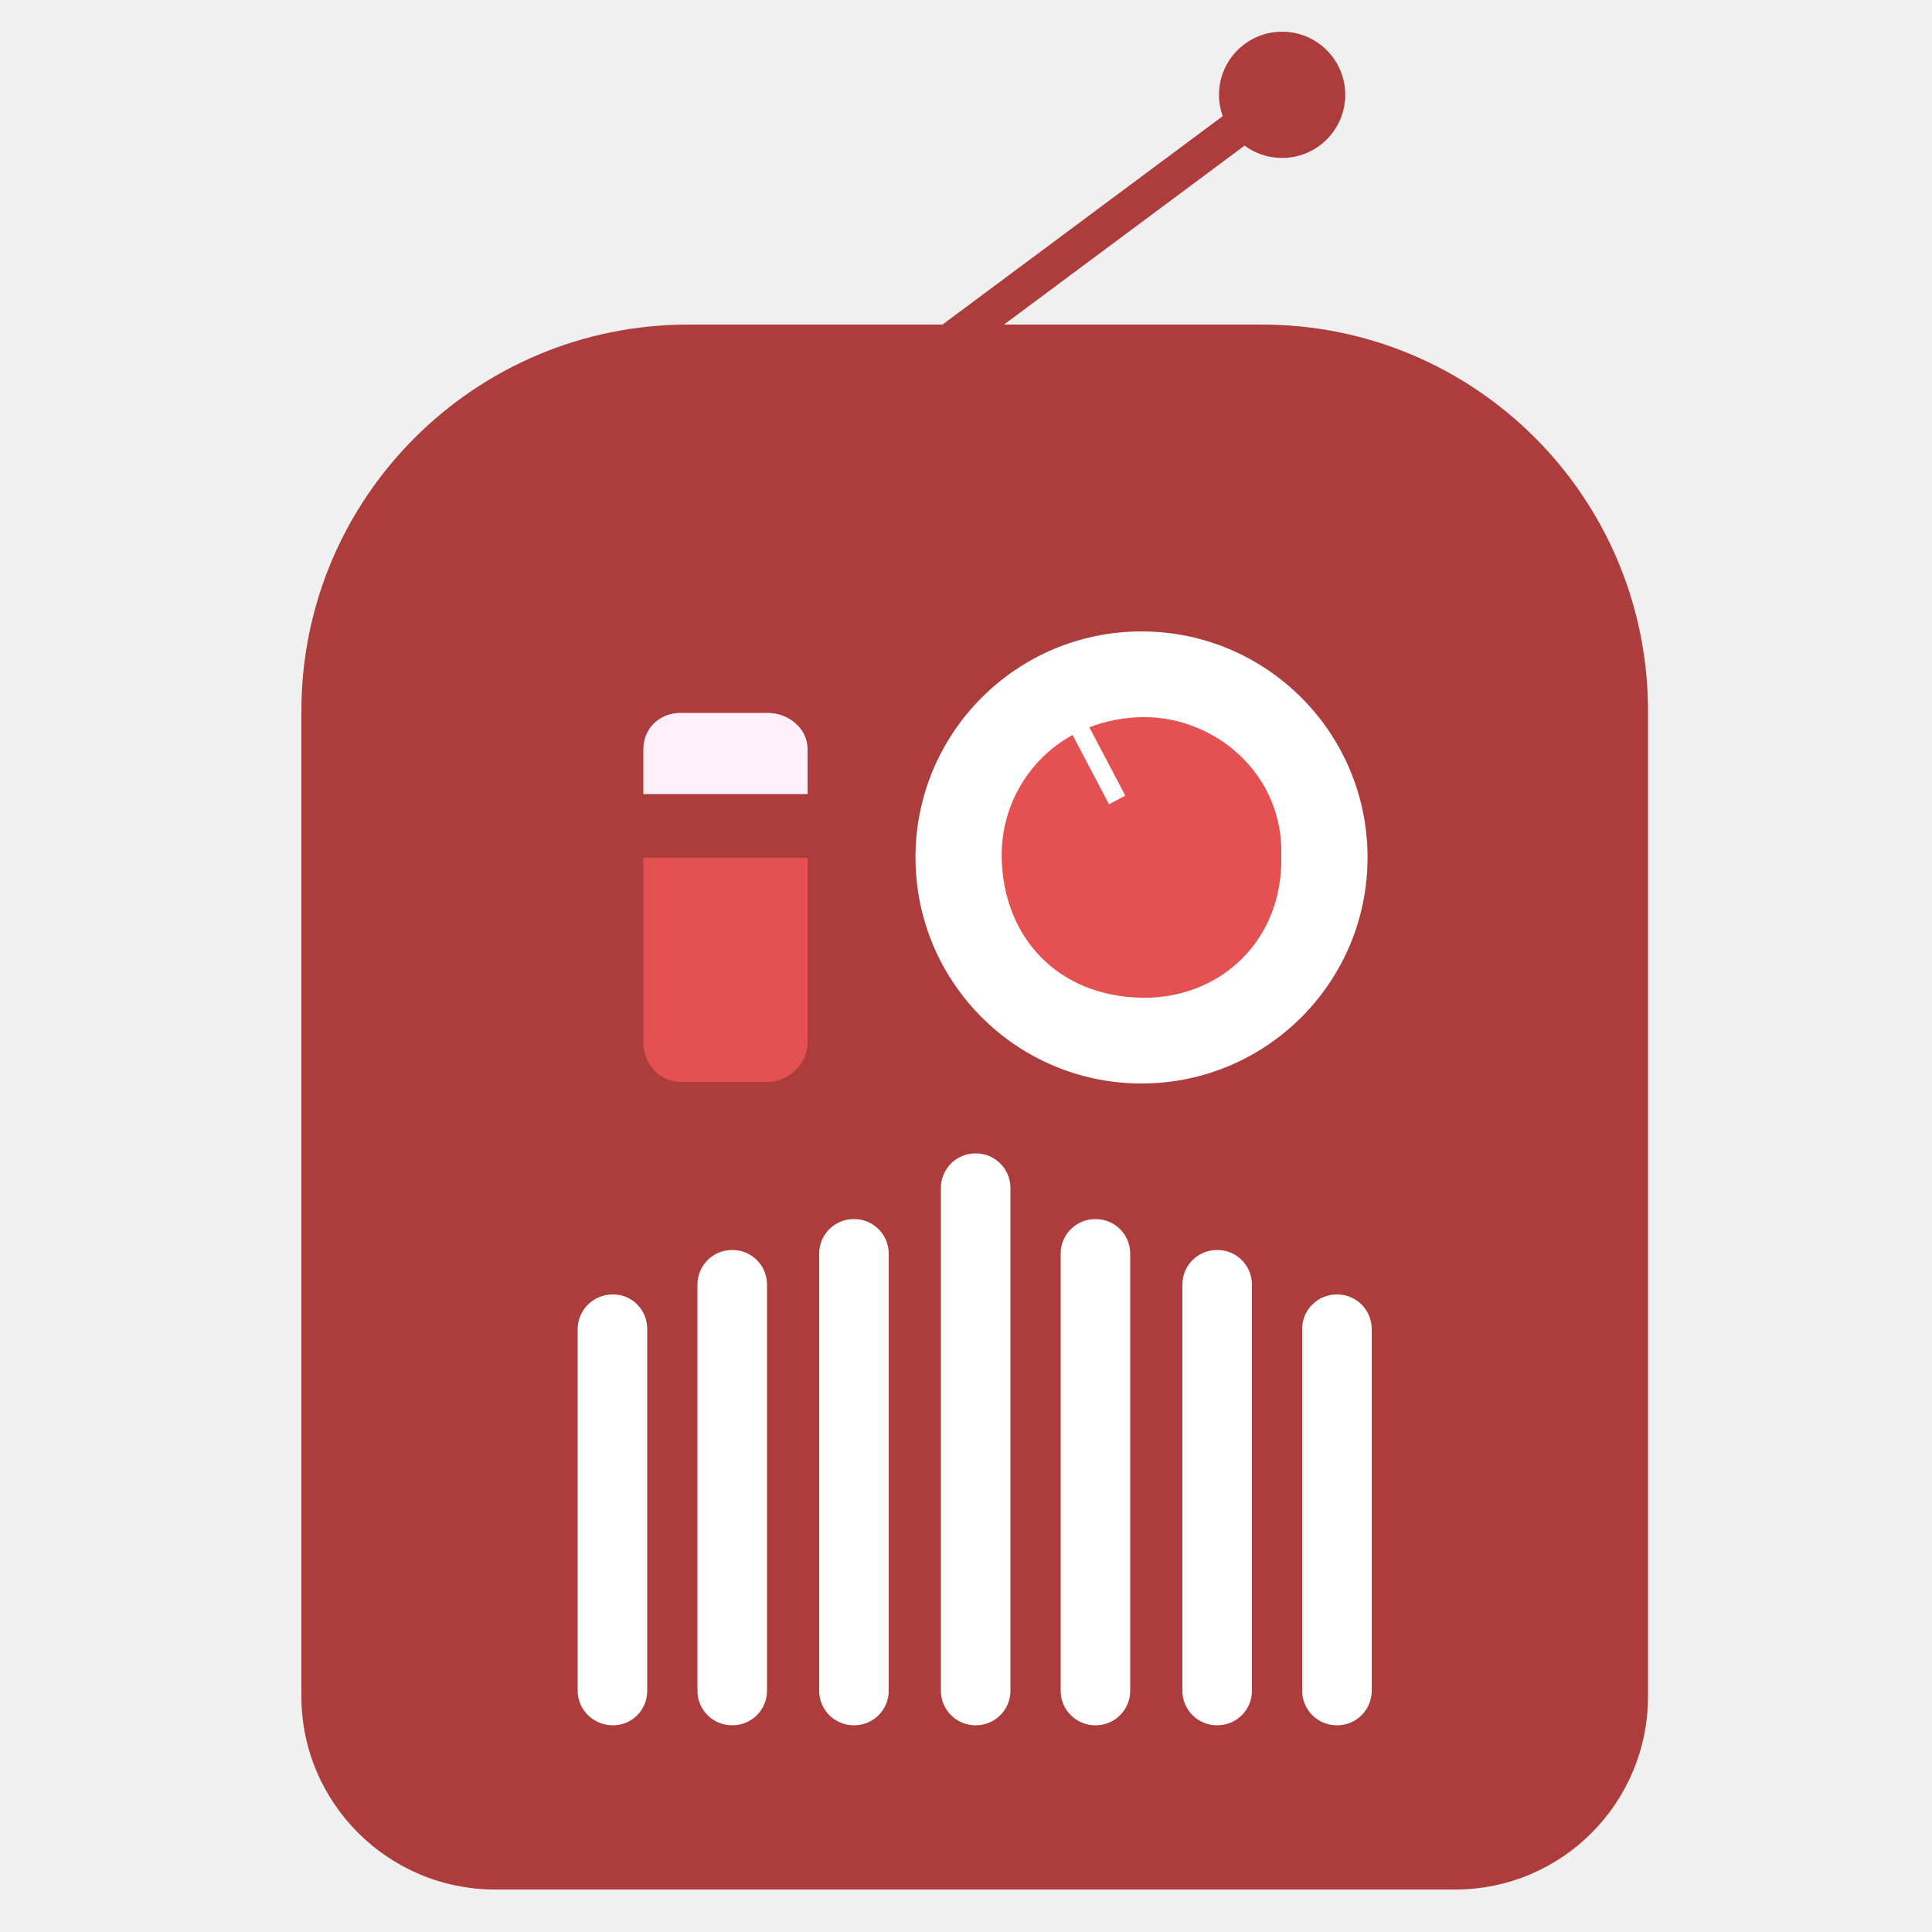
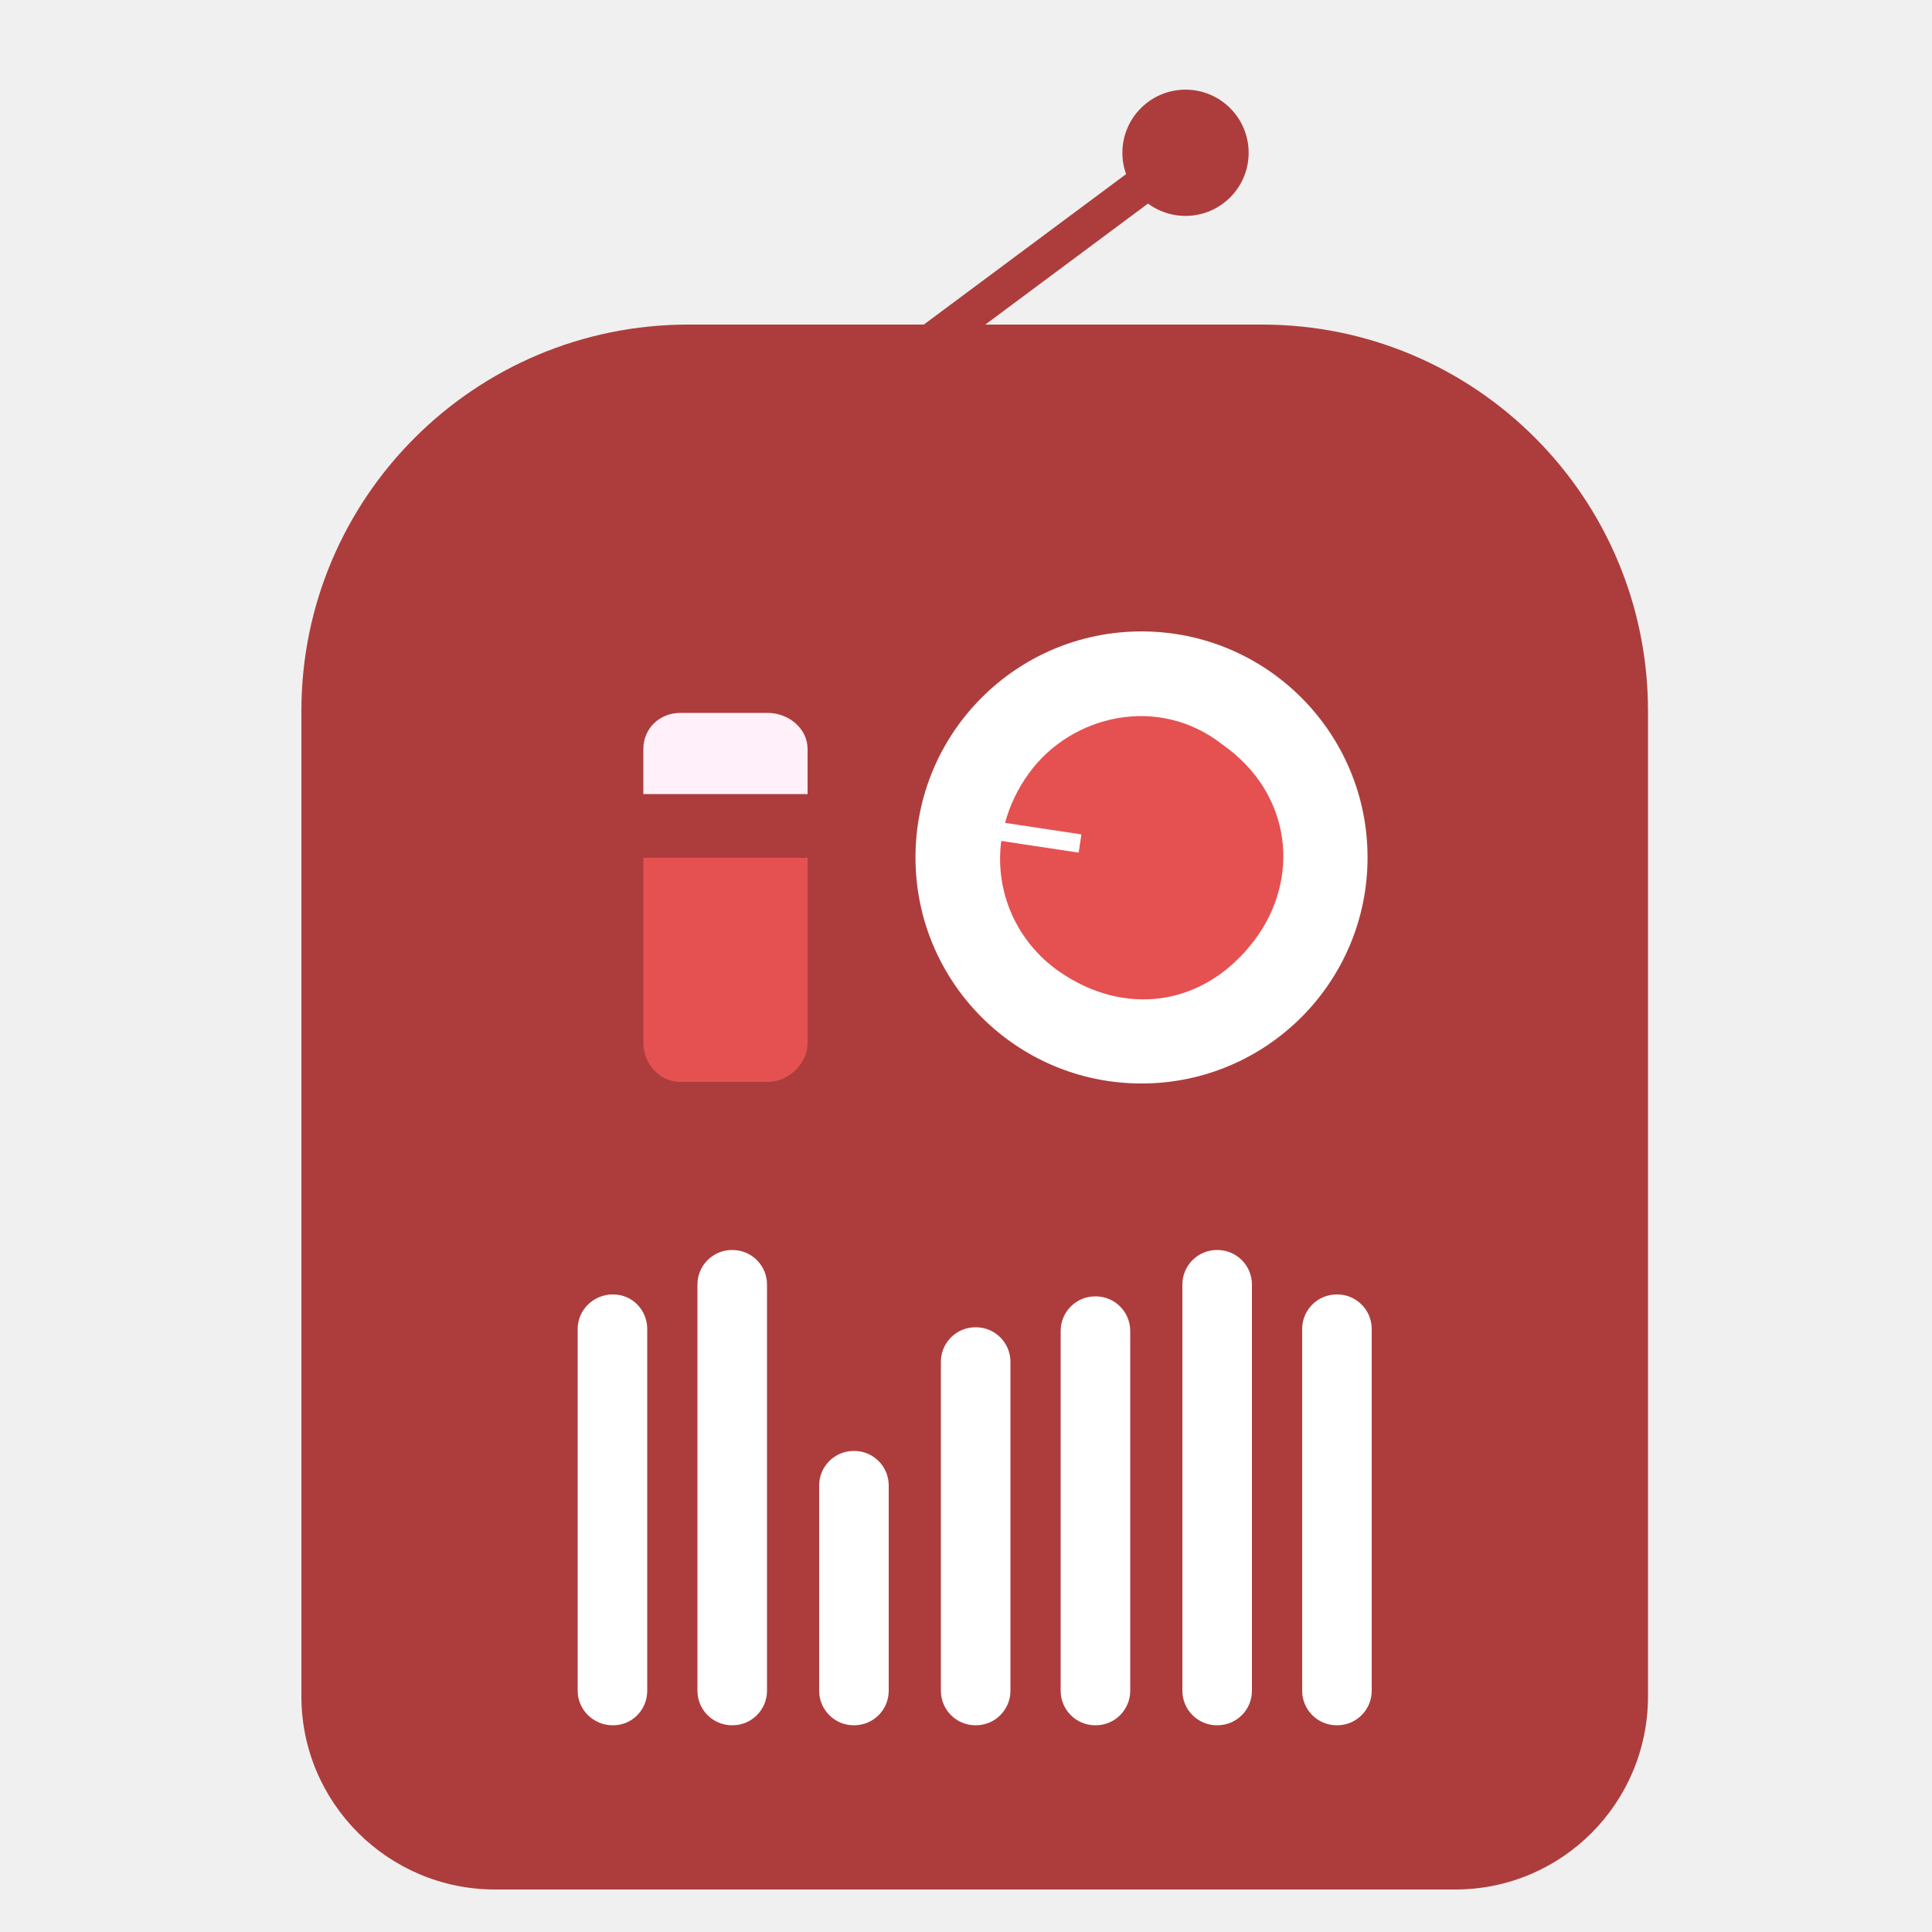
<svg xmlns="http://www.w3.org/2000/svg" version="1.1" id="Layer_1" x="0px" y="0px" width="1000px" height="1000px" viewBox="0 0 1000 1000" enable-background="new 0 0 1000 1000" xml:space="preserve">
  <g>
-     <path fill="#AD3D3D" d="M292.971,334.277c-2.901,0-5.766-1.324-7.631-3.831c-3.131-4.21-2.257-10.161,1.953-13.292L650.329,47.127   c4.211-3.131,10.16-2.256,13.293,1.953c3.131,4.21,2.257,10.161-1.953,13.292L298.633,332.399   C296.93,333.666,294.941,334.277,292.971,334.277z" />
+     <path fill="#AD3D3D" d="M242.971,364.277c-2.901,0-5.766-1.324-7.631-3.831c-3.131-4.21-2.257-10.161,1.953-13.292L600.329,77.127   c4.211-3.131,10.16-2.256,13.293,1.953c3.131,4.21,2.257,10.161-1.953,13.292L248.633,362.399   C246.93,363.666,244.941,364.277,242.971,364.277z" />
    <path fill="#AD3D3D" d="M653.211,168h-297C245.754,168,156,257.543,156,368v13v229v268c0,55.229,44.982,100,100.211,100h497   C808.439,978,853,933.229,853,878V610V381v-13C853,257.543,763.668,168,653.211,168z" />
    <g>
      <g>
-         <circle fill="#FFFFFF" cx="590.848" cy="443.814" r="116.994" />
+         <circle fill="#FFFFFF" cx="590.847" cy="443.815" r="116.994" />
        <g>
-           <path fill="#E55151" d="M592.397,371.192c-10.42,0-19.965,1.928-28.55,5.261l18.614,35.365l-8.437,4.451l-18.865-35.85      c-23.428,12.869-37.303,37.609-36.679,63.915c0.987,40.934,28.996,71.336,72.575,72.09      c40.039,0.689,73.207-29.201,72.146-73.552C664.413,400.887,629.253,371.192,592.397,371.192z" />
+           <path fill="#E55151" d="M532.896,399.807c-6.177,8.393-10.279,17.225-12.682,26.113l39.516,5.969l-1.413,9.431l-40.059-6.053      c-3.52,26.496,8.186,52.337,29.744,67.424c33.555,23.466,74.641,18.925,101.074-15.73      c24.288-31.841,19.869-76.271-16.481-101.699C599.495,359.4,554.739,370.121,532.896,399.807z" />
        </g>
      </g>
      <g>
        <path fill="#FFF0FA" d="M418,387.712c0-10.696-9.888-18.712-20.586-18.712h-45.297C341.418,369,333,377.017,333,387.712V411h85     V387.712z" />
        <path fill="#E55151" d="M333,539.845C333,550.54,341.418,560,352.117,560h45.297c10.698,0,20.586-9.46,20.586-20.155V444h-85     V539.845z" />
      </g>
    </g>
    <g>
-       <path fill="#FFFFFF" d="M523,875.127c0,9.871-8.002,17.873-17.873,17.873h-0.254c-9.871,0-17.873-8.002-17.873-17.873V614.873    c0-9.871,8.002-17.873,17.873-17.873h0.254c9.871,0,17.873,8.002,17.873,17.873V875.127z" />
-       <path fill="#FFFFFF" d="M585,875.127c0,9.871-8.002,17.873-17.873,17.873h-0.254c-9.871,0-17.873-8.002-17.873-17.873V648.873    c0-9.871,8.002-17.873,17.873-17.873h0.254c9.871,0,17.873,8.002,17.873,17.873V875.127z" />
+       <path fill="#FFFFFF" d="M523,875.127c0,9.871-8.002,17.873-17.873,17.873h-0.254c-9.871,0-17.873-8.002-17.873-17.873V704.873    c0-9.871,8.002-17.873,17.873-17.873h0.254c9.871,0,17.873,8.002,17.873,17.873V875.127z" />
+       <path fill="#FFFFFF" d="M585,875.127c0,9.871-8.002,17.873-17.873,17.873h-0.254c-9.871,0-17.873-8.002-17.873-17.873V688.873    c0-9.871,8.002-17.873,17.873-17.873h0.254c9.871,0,17.873,8.002,17.873,17.873V875.127z" />
      <path fill="#FFFFFF" d="M648,875.127c0,9.871-8.002,17.873-17.873,17.873h-0.254c-9.871,0-17.873-8.002-17.873-17.873V664.873    c0-9.871,8.002-17.873,17.873-17.873h0.254c9.871,0,17.873,8.002,17.873,17.873V875.127z" />
      <path fill="#FFFFFF" d="M710,875.127c0,9.871-8.002,17.873-17.873,17.873h-0.254c-9.871,0-17.873-8.002-17.873-17.873V687.873    c0-9.871,8.002-17.873,17.873-17.873h0.254c9.871,0,17.873,8.002,17.873,17.873V875.127z" />
-       <path fill="#FFFFFF" d="M460,875.127c0,9.871-8.002,17.873-17.873,17.873h-0.254c-9.871,0-17.873-8.002-17.873-17.873V648.873    c0-9.871,8.002-17.873,17.873-17.873h0.254c9.871,0,17.873,8.002,17.873,17.873V875.127z" />
+       <path fill="#FFFFFF" d="M460,875.127c0,9.871-8.002,17.873-17.873,17.873h-0.254c-9.871,0-17.873-8.002-17.873-17.873V768.873    c0-9.871,8.002-17.873,17.873-17.873h0.254c9.871,0,17.873,8.002,17.873,17.873V875.127z" />
      <path fill="#FFFFFF" d="M397,875.127c0,9.871-8.002,17.873-17.873,17.873h-0.254c-9.871,0-17.873-8.002-17.873-17.873V664.873    c0-9.871,8.002-17.873,17.873-17.873h0.254c9.871,0,17.873,8.002,17.873,17.873V875.127z" />
      <path fill="#FFFFFF" d="M335,875.127c0,9.871-7.791,17.873-17.662,17.873h-0.256c-9.869,0-18.082-8.002-18.082-17.873V687.873    c0-9.871,8.213-17.873,18.082-17.873h0.256c9.871,0,17.662,8.002,17.662,17.873V875.127z" />
    </g>
-     <circle fill="#AD3D3D" cx="663.622" cy="49.08" r="32.673" />
+     <circle fill="#AD3D3D" cx="613.622" cy="79.08" r="32.673" />
  </g>
</svg>
